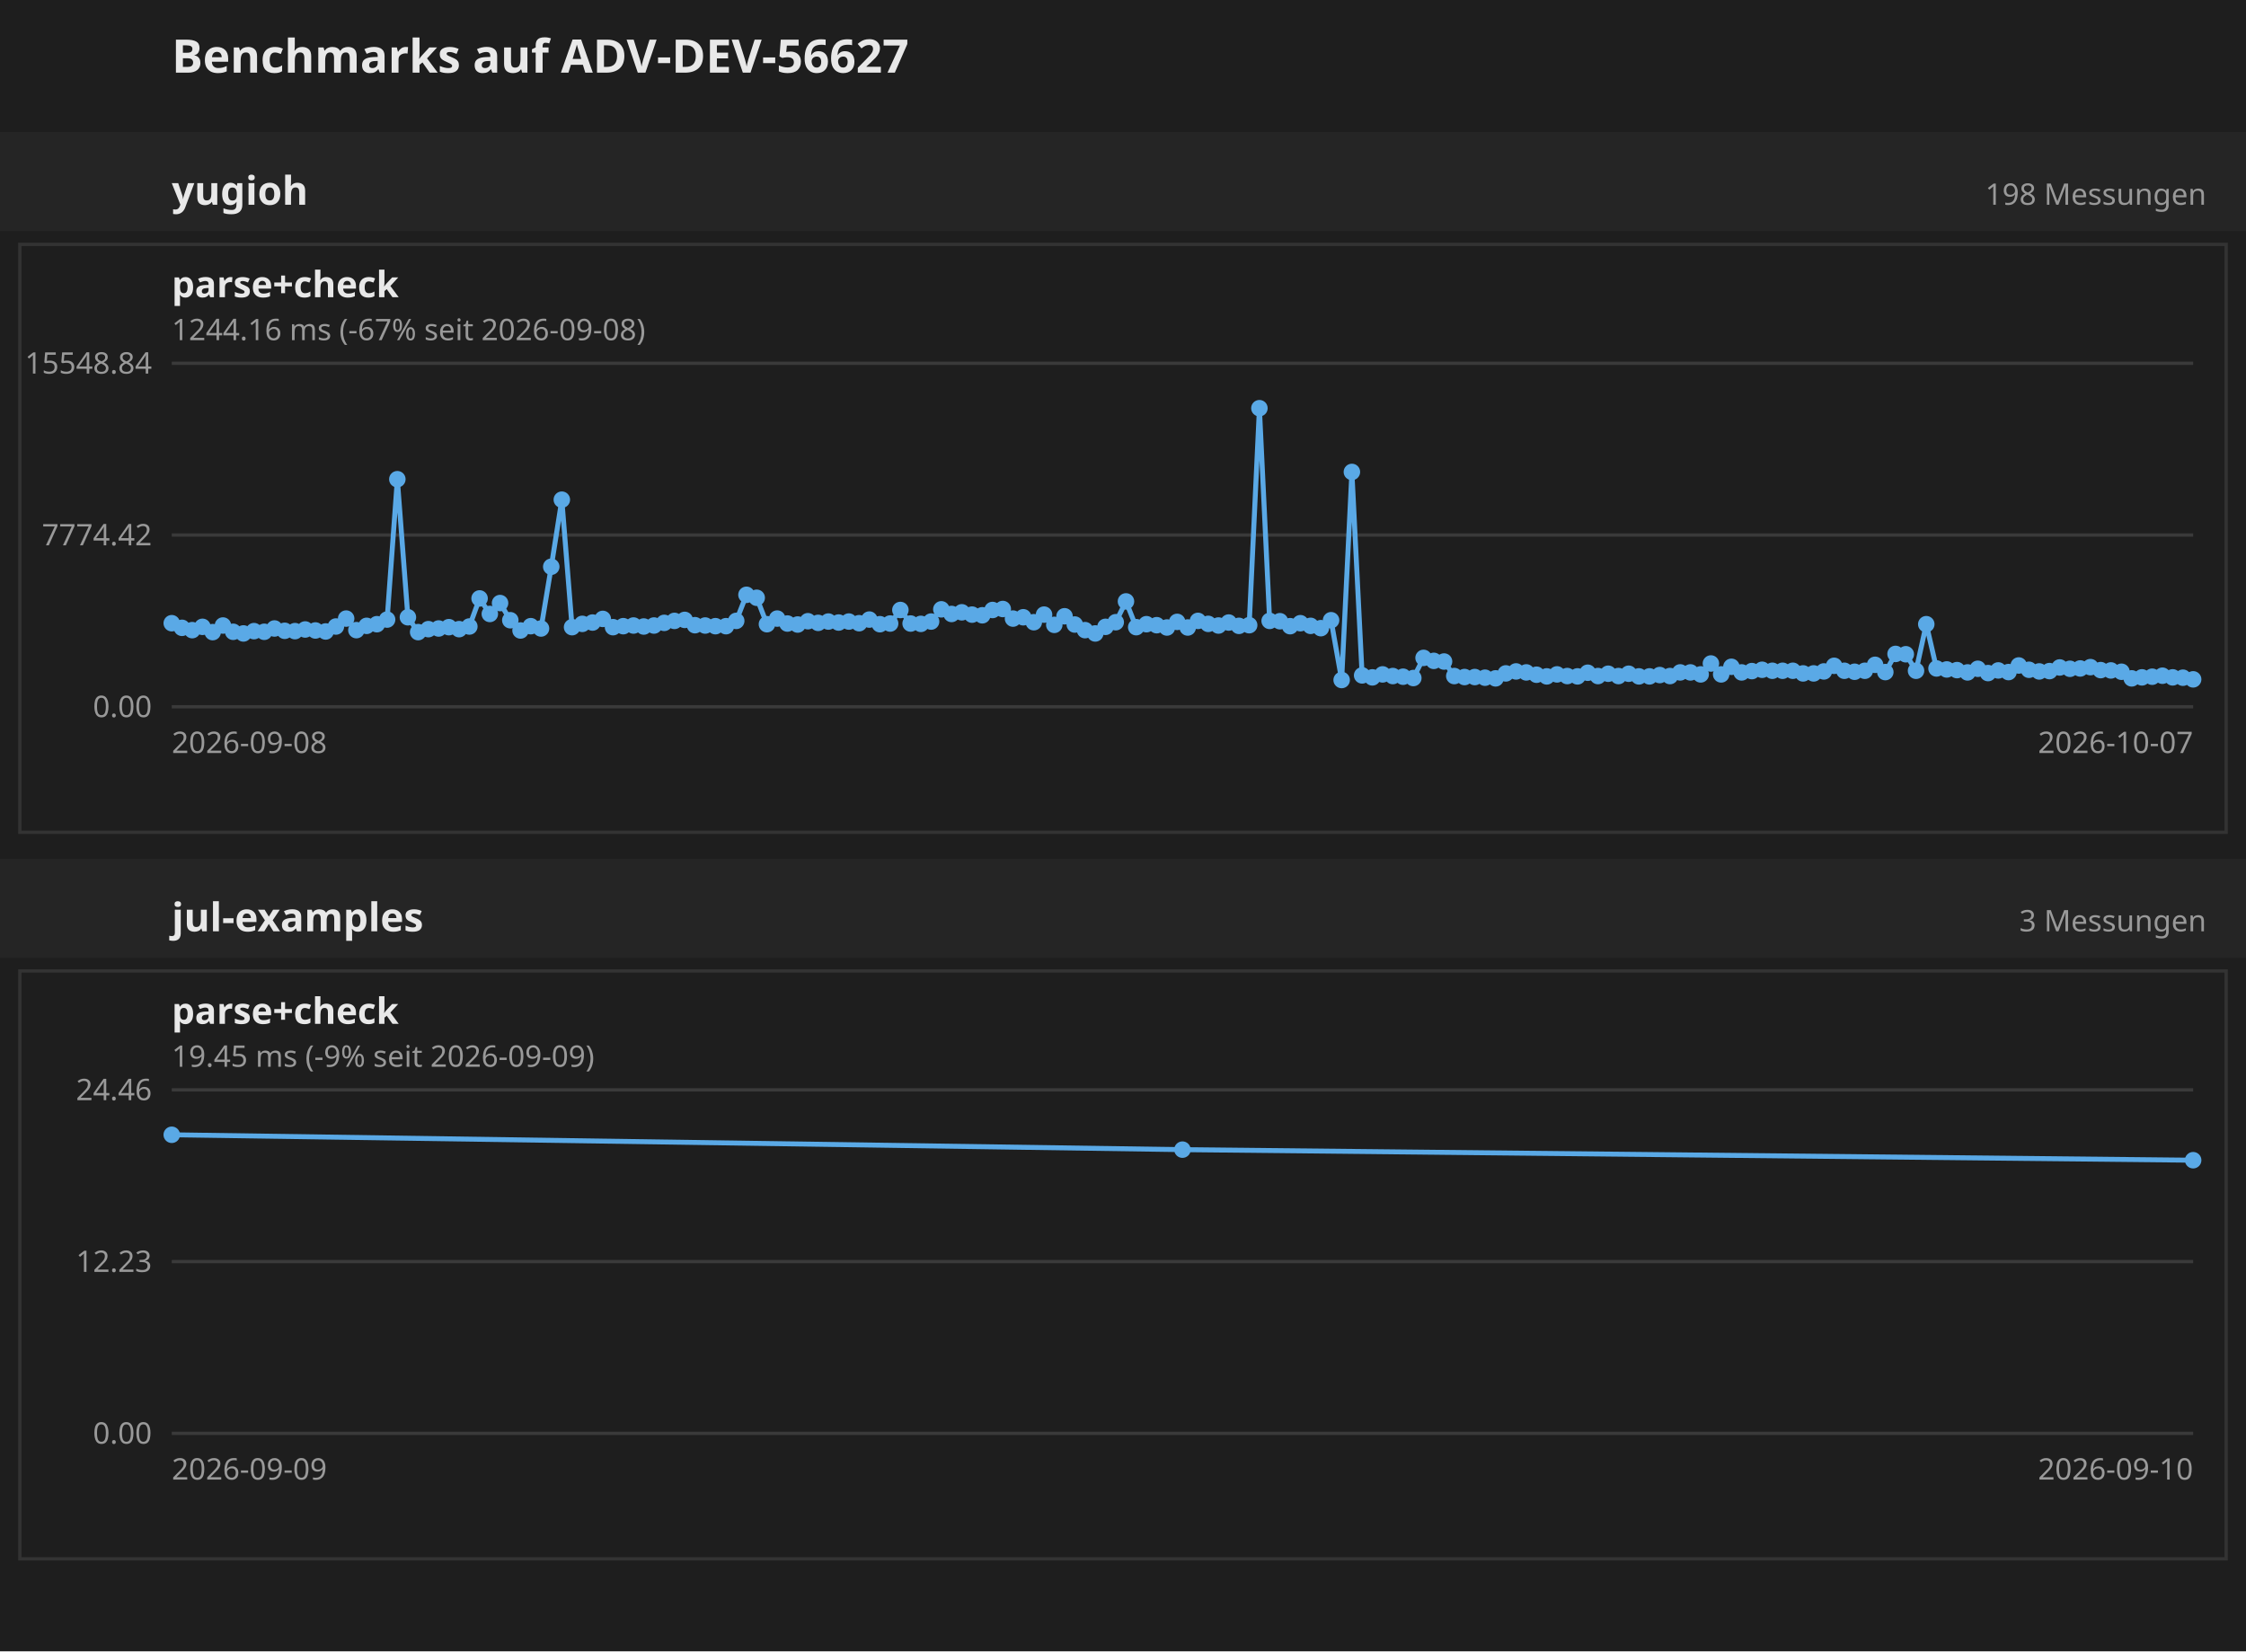
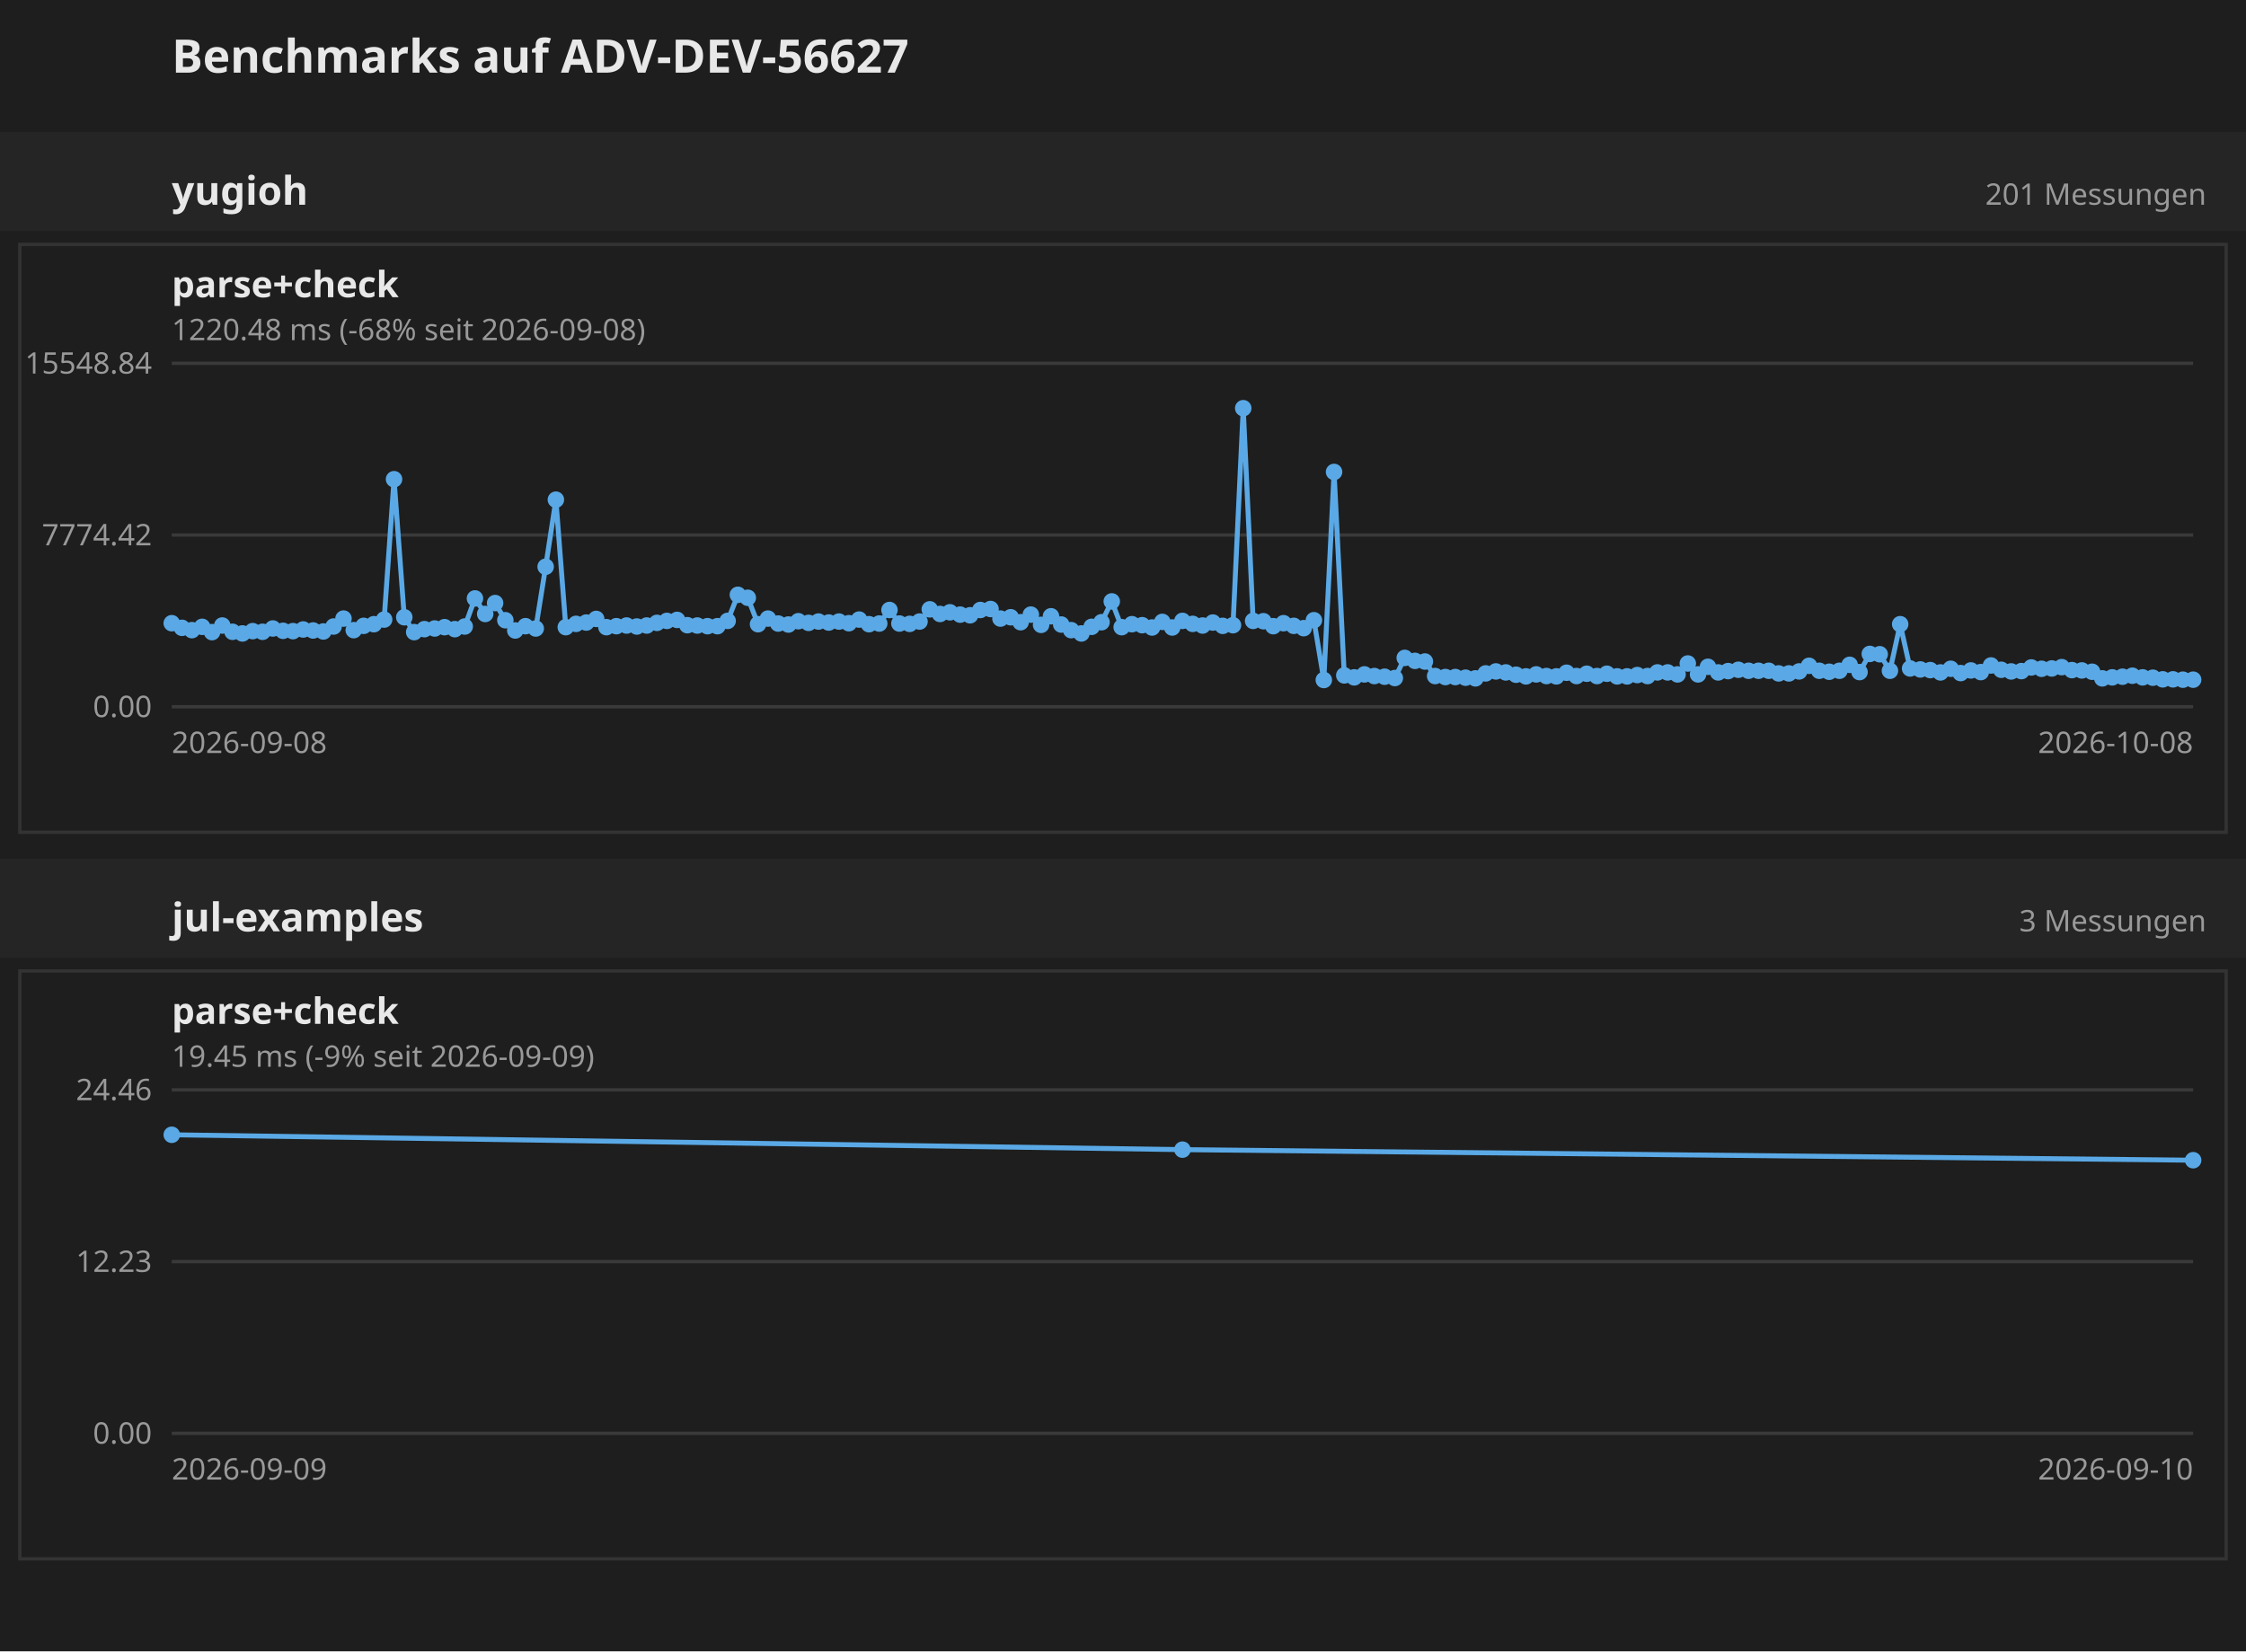
<svg xmlns="http://www.w3.org/2000/svg" width="680" height="500" font-family="sans-serif">
  <rect width="680" height="500" fill="#1e1e1e" />
  <text x="52" y="22" font-size="14" font-weight="bold" fill="#e8e8e8">Benchmarks auf ADV-DEV-56627</text>
  <g transform="translate(0 40)">
    <rect x="0" y="0" width="680" height="30" fill="#252525" />
    <text x="52" y="22" font-size="12" font-weight="bold" fill="#e8e8e8">yugioh</text>
-     <text x="668" y="22" text-anchor="end" font-size="9" fill="#999">198 Messungen</text>
+     <text x="668" y="22" text-anchor="end" font-size="9" fill="#999">201 Messungen</text>
    <g transform="translate(0 30)">
      <g transform="translate(0 0)">
        <rect x="6" y="4" width="668" height="178" fill="none" stroke="#333" />
        <text x="52" y="20" font-size="11" font-weight="bold" fill="#e8e8e8">parse+check</text>
-         <text x="52" y="33" font-size="9" fill="#999">1244.16 ms (-67% seit 2026-09-08)</text>
+         <text x="52" y="33" font-size="9" fill="#999">1220.48 ms (-68% seit 2026-09-08)</text>
        <line x1="52" y1="144.0" x2="664" y2="144.0" stroke="#3a3a3a" />
        <text x="46" y="144.0" text-anchor="end" dominant-baseline="middle" font-size="9" fill="#999">0.00</text>
        <line x1="52" y1="92.0" x2="664" y2="92.0" stroke="#3a3a3a" />
        <text x="46" y="92.0" text-anchor="end" dominant-baseline="middle" font-size="9" fill="#999">7774.42</text>
        <line x1="52" y1="40.0" x2="664" y2="40.0" stroke="#3a3a3a" />
        <text x="46" y="40.0" text-anchor="end" dominant-baseline="middle" font-size="9" fill="#999">15548.84</text>
        <text x="52" y="158" font-size="9" fill="#999">2026-09-08</text>
-         <text x="664" y="158" text-anchor="end" font-size="9" fill="#999">2026-10-07</text>
-         <polyline fill="none" stroke="#5aa9e6" stroke-width="1.5" points="52.0,118.7 55.1,120.1 58.2,120.8 61.3,119.8 64.4,121.4 67.5,119.4 70.6,121.3 73.7,121.8 76.9,121.1 80.0,121.3 83.1,120.3 86.2,121.0 89.3,121.1 92.4,120.6 95.5,120.9 98.6,121.2 101.7,119.7 104.8,117.3 107.9,120.8 111.0,119.5 114.1,119.0 117.2,117.6 120.3,75.1 123.5,116.9 126.6,121.4 129.7,120.5 132.8,120.3 135.9,119.9 139.0,120.5 142.1,119.7 145.2,111.2 148.3,115.9 151.4,112.6 154.5,117.8 157.6,120.9 160.7,119.6 163.8,120.3 166.9,101.6 170.1,81.3 173.2,119.9 176.3,118.9 179.4,118.5 182.5,117.4 185.6,119.9 188.7,119.6 191.8,119.4 194.9,119.7 198.0,119.4 201.1,118.6 204.2,118.0 207.3,117.7 210.4,119.3 213.5,119.4 216.6,119.6 219.8,119.6 222.9,118.0 226.0,110.1 229.1,111.0 232.2,119.0 235.3,117.3 238.4,118.8 241.5,119.1 244.6,118.1 247.7,118.6 250.8,118.2 253.9,118.5 257.0,118.2 260.1,118.7 263.2,117.6 266.4,119.0 269.5,118.8 272.6,114.7 275.7,118.8 278.8,118.9 281.9,118.2 285.0,114.5 288.1,115.9 291.2,115.4 294.3,116.1 297.4,116.3 300.5,114.7 303.6,114.4 306.7,117.3 309.8,116.9 313.0,118.4 316.1,116.1 319.2,119.2 322.3,116.6 325.4,119.1 328.5,120.8 331.6,121.8 334.7,119.8 337.8,118.4 340.9,112.1 344.0,119.9 347.1,119.0 350.2,119.3 353.3,120.0 356.4,118.3 359.6,120.0 362.7,118.0 365.8,118.9 368.9,119.4 372.0,118.5 375.1,119.5 378.2,119.3 381.3,53.6 384.4,118.0 387.5,118.1 390.6,119.6 393.7,118.7 396.8,119.5 399.9,120.2 403.0,117.8 406.2,135.9 409.3,72.9 412.4,134.5 415.5,135.1 418.6,134.2 421.7,134.7 424.8,134.9 427.9,135.3 431.0,129.2 434.1,130.1 437.2,130.3 440.3,134.7 443.4,135.0 446.5,135.0 449.6,135.2 452.8,135.4 455.9,133.9 459.0,133.3 462.1,133.6 465.2,134.3 468.3,134.8 471.4,134.2 474.5,134.7 477.6,134.8 480.7,133.7 483.8,134.7 486.9,134.0 490.0,134.7 493.1,134.0 496.2,134.8 499.4,134.8 502.5,134.4 505.6,134.7 508.7,133.6 511.8,133.6 514.9,134.2 518.0,130.9 521.1,134.2 524.2,131.9 527.3,133.6 530.4,133.2 533.5,132.8 536.6,133.1 539.7,133.1 542.8,133.1 545.9,133.9 549.1,133.9 552.2,133.3 555.3,131.6 558.4,133.1 561.5,133.4 564.6,133.1 567.7,131.3 570.8,133.5 573.9,128.0 577.0,128.1 580.1,133.1 583.2,119.0 586.3,132.4 589.4,132.7 592.5,132.9 595.7,133.6 598.8,132.5 601.9,133.8 605.0,133.0 608.1,133.5 611.2,131.5 614.3,132.8 617.4,133.3 620.5,133.2 623.6,132.1 626.7,132.5 629.8,132.4 632.9,132.0 636.0,132.9 639.1,133.0 642.3,133.4 645.4,135.4 648.5,135.1 651.6,134.9 654.7,134.6 657.8,135.1 660.9,135.2 664.0,135.7" />
+         <text x="664" y="158" text-anchor="end" font-size="9" fill="#999">2026-10-08</text>
+         <polyline fill="none" stroke="#5aa9e6" stroke-width="1.5" points="52.0,118.7 55.1,120.1 58.1,120.8 61.2,119.8 64.2,121.4 67.3,119.4 70.4,121.3 73.4,121.8 76.5,121.1 79.5,121.3 82.6,120.3 85.7,121.0 88.7,121.1 91.8,120.6 94.8,120.9 97.9,121.2 101.0,119.7 104.0,117.3 107.1,120.8 110.1,119.5 113.2,119.0 116.3,117.6 119.3,75.1 122.4,116.9 125.4,121.4 128.5,120.5 131.6,120.3 134.6,119.9 137.7,120.5 140.7,119.7 143.8,111.2 146.9,115.9 149.9,112.6 153.0,117.8 156.0,120.9 159.1,119.6 162.2,120.3 165.2,101.6 168.3,81.3 171.3,119.9 174.4,118.9 177.5,118.5 180.5,117.4 183.6,119.9 186.6,119.6 189.7,119.4 192.8,119.7 195.8,119.4 198.9,118.6 201.9,118.0 205.0,117.7 208.1,119.3 211.1,119.4 214.2,119.6 217.2,119.6 220.3,118.0 223.4,110.1 226.4,111.0 229.5,119.0 232.5,117.3 235.6,118.8 238.7,119.1 241.7,118.1 244.8,118.6 247.8,118.2 250.9,118.5 254.0,118.2 257.0,118.7 260.1,117.6 263.1,119.0 266.2,118.8 269.3,114.7 272.3,118.8 275.4,118.9 278.4,118.2 281.5,114.5 284.6,115.9 287.6,115.4 290.7,116.1 293.7,116.3 296.8,114.7 299.9,114.4 302.9,117.3 306.0,116.9 309.0,118.4 312.1,116.1 315.2,119.2 318.2,116.6 321.3,119.1 324.3,120.8 327.4,121.8 330.5,119.8 333.5,118.4 336.6,112.1 339.6,119.9 342.7,119.0 345.8,119.3 348.8,120.0 351.9,118.3 354.9,120.0 358.0,118.0 361.1,118.9 364.1,119.4 367.2,118.5 370.2,119.5 373.3,119.3 376.4,53.6 379.4,118.0 382.5,118.1 385.5,119.6 388.6,118.7 391.7,119.5 394.7,120.2 397.8,117.8 400.8,135.9 403.9,72.9 407.0,134.5 410.0,135.1 413.1,134.2 416.1,134.7 419.2,134.9 422.3,135.3 425.3,129.2 428.4,130.1 431.4,130.3 434.5,134.7 437.6,135.0 440.6,135.0 443.7,135.2 446.7,135.4 449.8,133.9 452.9,133.3 455.9,133.6 459.0,134.3 462.0,134.8 465.1,134.2 468.2,134.7 471.2,134.8 474.3,133.7 477.3,134.7 480.4,134.0 483.5,134.7 486.5,134.0 489.6,134.8 492.6,134.8 495.7,134.4 498.8,134.7 501.8,133.6 504.9,133.6 507.9,134.2 511.0,130.9 514.1,134.2 517.1,131.9 520.2,133.6 523.2,133.2 526.3,132.8 529.4,133.1 532.4,133.1 535.5,133.1 538.5,133.9 541.6,133.9 544.7,133.3 547.7,131.6 550.8,133.1 553.8,133.4 556.9,133.1 560.0,131.3 563.0,133.5 566.1,128.0 569.1,128.1 572.2,133.1 575.3,119.0 578.3,132.4 581.4,132.7 584.4,132.9 587.5,133.6 590.6,132.5 593.6,133.8 596.7,133.0 599.7,133.5 602.8,131.5 605.9,132.8 608.9,133.3 612.0,133.2 615.0,132.1 618.1,132.5 621.2,132.4 624.2,132.0 627.3,132.9 630.3,133.0 633.4,133.4 636.5,135.4 639.5,135.1 642.6,134.9 645.6,134.6 648.7,135.1 651.8,135.2 654.8,135.7 657.9,135.7 660.9,135.8 664.0,135.8" />
        <circle cx="52.0" cy="118.7" r="2.5" fill="#5aa9e6" />
        <circle cx="55.1" cy="120.1" r="2.5" fill="#5aa9e6" />
-         <circle cx="58.2" cy="120.8" r="2.5" fill="#5aa9e6" />
-         <circle cx="61.3" cy="119.8" r="2.5" fill="#5aa9e6" />
-         <circle cx="64.4" cy="121.4" r="2.5" fill="#5aa9e6" />
-         <circle cx="67.5" cy="119.4" r="2.5" fill="#5aa9e6" />
-         <circle cx="70.6" cy="121.3" r="2.5" fill="#5aa9e6" />
-         <circle cx="73.7" cy="121.8" r="2.5" fill="#5aa9e6" />
-         <circle cx="76.9" cy="121.1" r="2.5" fill="#5aa9e6" />
-         <circle cx="80.0" cy="121.3" r="2.5" fill="#5aa9e6" />
-         <circle cx="83.1" cy="120.3" r="2.5" fill="#5aa9e6" />
-         <circle cx="86.2" cy="121.0" r="2.5" fill="#5aa9e6" />
-         <circle cx="89.3" cy="121.1" r="2.5" fill="#5aa9e6" />
-         <circle cx="92.4" cy="120.6" r="2.5" fill="#5aa9e6" />
-         <circle cx="95.5" cy="120.9" r="2.5" fill="#5aa9e6" />
-         <circle cx="98.6" cy="121.2" r="2.5" fill="#5aa9e6" />
-         <circle cx="101.7" cy="119.7" r="2.5" fill="#5aa9e6" />
-         <circle cx="104.8" cy="117.3" r="2.5" fill="#5aa9e6" />
-         <circle cx="107.9" cy="120.8" r="2.5" fill="#5aa9e6" />
-         <circle cx="111.0" cy="119.5" r="2.5" fill="#5aa9e6" />
-         <circle cx="114.1" cy="119.0" r="2.5" fill="#5aa9e6" />
-         <circle cx="117.2" cy="117.6" r="2.5" fill="#5aa9e6" />
-         <circle cx="120.3" cy="75.1" r="2.5" fill="#5aa9e6" />
-         <circle cx="123.5" cy="116.9" r="2.5" fill="#5aa9e6" />
-         <circle cx="126.6" cy="121.4" r="2.5" fill="#5aa9e6" />
-         <circle cx="129.7" cy="120.5" r="2.5" fill="#5aa9e6" />
-         <circle cx="132.8" cy="120.3" r="2.5" fill="#5aa9e6" />
-         <circle cx="135.9" cy="119.9" r="2.5" fill="#5aa9e6" />
-         <circle cx="139.0" cy="120.5" r="2.5" fill="#5aa9e6" />
-         <circle cx="142.1" cy="119.7" r="2.5" fill="#5aa9e6" />
-         <circle cx="145.2" cy="111.2" r="2.5" fill="#5aa9e6" />
-         <circle cx="148.3" cy="115.9" r="2.5" fill="#5aa9e6" />
-         <circle cx="151.4" cy="112.6" r="2.5" fill="#5aa9e6" />
-         <circle cx="154.5" cy="117.8" r="2.5" fill="#5aa9e6" />
-         <circle cx="157.6" cy="120.9" r="2.5" fill="#5aa9e6" />
-         <circle cx="160.7" cy="119.6" r="2.5" fill="#5aa9e6" />
-         <circle cx="163.8" cy="120.3" r="2.5" fill="#5aa9e6" />
-         <circle cx="166.9" cy="101.6" r="2.5" fill="#5aa9e6" />
-         <circle cx="170.1" cy="81.3" r="2.5" fill="#5aa9e6" />
-         <circle cx="173.2" cy="119.9" r="2.5" fill="#5aa9e6" />
-         <circle cx="176.3" cy="118.9" r="2.5" fill="#5aa9e6" />
-         <circle cx="179.4" cy="118.5" r="2.5" fill="#5aa9e6" />
-         <circle cx="182.5" cy="117.4" r="2.5" fill="#5aa9e6" />
-         <circle cx="185.6" cy="119.9" r="2.5" fill="#5aa9e6" />
-         <circle cx="188.7" cy="119.6" r="2.5" fill="#5aa9e6" />
-         <circle cx="191.8" cy="119.4" r="2.5" fill="#5aa9e6" />
-         <circle cx="194.9" cy="119.7" r="2.5" fill="#5aa9e6" />
-         <circle cx="198.0" cy="119.4" r="2.5" fill="#5aa9e6" />
-         <circle cx="201.1" cy="118.6" r="2.5" fill="#5aa9e6" />
-         <circle cx="204.2" cy="118.0" r="2.5" fill="#5aa9e6" />
-         <circle cx="207.3" cy="117.7" r="2.5" fill="#5aa9e6" />
-         <circle cx="210.4" cy="119.3" r="2.5" fill="#5aa9e6" />
-         <circle cx="213.5" cy="119.4" r="2.5" fill="#5aa9e6" />
-         <circle cx="216.6" cy="119.6" r="2.5" fill="#5aa9e6" />
-         <circle cx="219.8" cy="119.6" r="2.5" fill="#5aa9e6" />
-         <circle cx="222.9" cy="118.0" r="2.5" fill="#5aa9e6" />
-         <circle cx="226.0" cy="110.1" r="2.5" fill="#5aa9e6" />
-         <circle cx="229.1" cy="111.0" r="2.5" fill="#5aa9e6" />
-         <circle cx="232.2" cy="119.0" r="2.5" fill="#5aa9e6" />
-         <circle cx="235.3" cy="117.3" r="2.5" fill="#5aa9e6" />
-         <circle cx="238.4" cy="118.8" r="2.5" fill="#5aa9e6" />
-         <circle cx="241.5" cy="119.1" r="2.5" fill="#5aa9e6" />
-         <circle cx="244.6" cy="118.1" r="2.5" fill="#5aa9e6" />
-         <circle cx="247.7" cy="118.6" r="2.5" fill="#5aa9e6" />
-         <circle cx="250.8" cy="118.2" r="2.5" fill="#5aa9e6" />
-         <circle cx="253.9" cy="118.5" r="2.5" fill="#5aa9e6" />
-         <circle cx="257.0" cy="118.2" r="2.5" fill="#5aa9e6" />
-         <circle cx="260.1" cy="118.7" r="2.5" fill="#5aa9e6" />
-         <circle cx="263.2" cy="117.6" r="2.5" fill="#5aa9e6" />
-         <circle cx="266.4" cy="119.0" r="2.5" fill="#5aa9e6" />
-         <circle cx="269.5" cy="118.8" r="2.5" fill="#5aa9e6" />
-         <circle cx="272.6" cy="114.7" r="2.5" fill="#5aa9e6" />
-         <circle cx="275.7" cy="118.8" r="2.5" fill="#5aa9e6" />
-         <circle cx="278.8" cy="118.9" r="2.5" fill="#5aa9e6" />
-         <circle cx="281.9" cy="118.2" r="2.5" fill="#5aa9e6" />
-         <circle cx="285.0" cy="114.5" r="2.5" fill="#5aa9e6" />
-         <circle cx="288.1" cy="115.9" r="2.5" fill="#5aa9e6" />
-         <circle cx="291.2" cy="115.4" r="2.5" fill="#5aa9e6" />
-         <circle cx="294.3" cy="116.1" r="2.5" fill="#5aa9e6" />
-         <circle cx="297.4" cy="116.3" r="2.5" fill="#5aa9e6" />
-         <circle cx="300.5" cy="114.7" r="2.5" fill="#5aa9e6" />
-         <circle cx="303.6" cy="114.4" r="2.5" fill="#5aa9e6" />
-         <circle cx="306.7" cy="117.3" r="2.5" fill="#5aa9e6" />
-         <circle cx="309.8" cy="116.9" r="2.5" fill="#5aa9e6" />
-         <circle cx="313.0" cy="118.4" r="2.5" fill="#5aa9e6" />
-         <circle cx="316.1" cy="116.1" r="2.5" fill="#5aa9e6" />
-         <circle cx="319.2" cy="119.2" r="2.5" fill="#5aa9e6" />
-         <circle cx="322.3" cy="116.6" r="2.5" fill="#5aa9e6" />
-         <circle cx="325.4" cy="119.1" r="2.5" fill="#5aa9e6" />
-         <circle cx="328.5" cy="120.8" r="2.5" fill="#5aa9e6" />
-         <circle cx="331.6" cy="121.8" r="2.5" fill="#5aa9e6" />
-         <circle cx="334.7" cy="119.8" r="2.5" fill="#5aa9e6" />
-         <circle cx="337.8" cy="118.4" r="2.5" fill="#5aa9e6" />
-         <circle cx="340.9" cy="112.1" r="2.5" fill="#5aa9e6" />
-         <circle cx="344.0" cy="119.9" r="2.5" fill="#5aa9e6" />
-         <circle cx="347.1" cy="119.0" r="2.5" fill="#5aa9e6" />
-         <circle cx="350.2" cy="119.3" r="2.5" fill="#5aa9e6" />
-         <circle cx="353.3" cy="120.0" r="2.5" fill="#5aa9e6" />
-         <circle cx="356.4" cy="118.3" r="2.5" fill="#5aa9e6" />
-         <circle cx="359.6" cy="120.0" r="2.5" fill="#5aa9e6" />
-         <circle cx="362.7" cy="118.0" r="2.5" fill="#5aa9e6" />
-         <circle cx="365.8" cy="118.9" r="2.5" fill="#5aa9e6" />
-         <circle cx="368.9" cy="119.4" r="2.5" fill="#5aa9e6" />
-         <circle cx="372.0" cy="118.5" r="2.5" fill="#5aa9e6" />
-         <circle cx="375.1" cy="119.5" r="2.5" fill="#5aa9e6" />
-         <circle cx="378.2" cy="119.3" r="2.5" fill="#5aa9e6" />
-         <circle cx="381.3" cy="53.6" r="2.5" fill="#5aa9e6" />
-         <circle cx="384.4" cy="118.0" r="2.5" fill="#5aa9e6" />
-         <circle cx="387.5" cy="118.1" r="2.5" fill="#5aa9e6" />
-         <circle cx="390.6" cy="119.6" r="2.5" fill="#5aa9e6" />
-         <circle cx="393.7" cy="118.7" r="2.5" fill="#5aa9e6" />
-         <circle cx="396.8" cy="119.5" r="2.5" fill="#5aa9e6" />
-         <circle cx="399.9" cy="120.2" r="2.5" fill="#5aa9e6" />
-         <circle cx="403.0" cy="117.8" r="2.5" fill="#5aa9e6" />
-         <circle cx="406.2" cy="135.9" r="2.5" fill="#5aa9e6" />
-         <circle cx="409.3" cy="72.9" r="2.5" fill="#5aa9e6" />
-         <circle cx="412.4" cy="134.5" r="2.5" fill="#5aa9e6" />
-         <circle cx="415.5" cy="135.1" r="2.5" fill="#5aa9e6" />
-         <circle cx="418.6" cy="134.2" r="2.5" fill="#5aa9e6" />
-         <circle cx="421.7" cy="134.7" r="2.5" fill="#5aa9e6" />
-         <circle cx="424.8" cy="134.9" r="2.5" fill="#5aa9e6" />
-         <circle cx="427.9" cy="135.3" r="2.5" fill="#5aa9e6" />
-         <circle cx="431.0" cy="129.2" r="2.5" fill="#5aa9e6" />
-         <circle cx="434.1" cy="130.1" r="2.5" fill="#5aa9e6" />
-         <circle cx="437.2" cy="130.3" r="2.5" fill="#5aa9e6" />
-         <circle cx="440.3" cy="134.7" r="2.5" fill="#5aa9e6" />
-         <circle cx="443.4" cy="135.0" r="2.5" fill="#5aa9e6" />
-         <circle cx="446.5" cy="135.0" r="2.5" fill="#5aa9e6" />
-         <circle cx="449.6" cy="135.2" r="2.5" fill="#5aa9e6" />
-         <circle cx="452.8" cy="135.4" r="2.5" fill="#5aa9e6" />
-         <circle cx="455.9" cy="133.9" r="2.5" fill="#5aa9e6" />
-         <circle cx="459.0" cy="133.3" r="2.5" fill="#5aa9e6" />
-         <circle cx="462.1" cy="133.6" r="2.5" fill="#5aa9e6" />
-         <circle cx="465.2" cy="134.3" r="2.5" fill="#5aa9e6" />
-         <circle cx="468.3" cy="134.8" r="2.5" fill="#5aa9e6" />
-         <circle cx="471.4" cy="134.2" r="2.5" fill="#5aa9e6" />
-         <circle cx="474.5" cy="134.7" r="2.5" fill="#5aa9e6" />
-         <circle cx="477.6" cy="134.8" r="2.5" fill="#5aa9e6" />
-         <circle cx="480.7" cy="133.7" r="2.5" fill="#5aa9e6" />
-         <circle cx="483.8" cy="134.7" r="2.5" fill="#5aa9e6" />
-         <circle cx="486.9" cy="134.0" r="2.5" fill="#5aa9e6" />
-         <circle cx="490.0" cy="134.7" r="2.5" fill="#5aa9e6" />
-         <circle cx="493.1" cy="134.0" r="2.5" fill="#5aa9e6" />
-         <circle cx="496.2" cy="134.8" r="2.5" fill="#5aa9e6" />
-         <circle cx="499.4" cy="134.8" r="2.5" fill="#5aa9e6" />
-         <circle cx="502.5" cy="134.4" r="2.5" fill="#5aa9e6" />
-         <circle cx="505.6" cy="134.7" r="2.5" fill="#5aa9e6" />
-         <circle cx="508.7" cy="133.6" r="2.5" fill="#5aa9e6" />
-         <circle cx="511.8" cy="133.6" r="2.5" fill="#5aa9e6" />
-         <circle cx="514.9" cy="134.2" r="2.5" fill="#5aa9e6" />
-         <circle cx="518.0" cy="130.9" r="2.5" fill="#5aa9e6" />
-         <circle cx="521.1" cy="134.2" r="2.5" fill="#5aa9e6" />
-         <circle cx="524.2" cy="131.9" r="2.5" fill="#5aa9e6" />
-         <circle cx="527.3" cy="133.6" r="2.5" fill="#5aa9e6" />
-         <circle cx="530.4" cy="133.2" r="2.5" fill="#5aa9e6" />
-         <circle cx="533.5" cy="132.8" r="2.5" fill="#5aa9e6" />
-         <circle cx="536.6" cy="133.1" r="2.5" fill="#5aa9e6" />
-         <circle cx="539.7" cy="133.1" r="2.5" fill="#5aa9e6" />
-         <circle cx="542.8" cy="133.1" r="2.5" fill="#5aa9e6" />
-         <circle cx="545.9" cy="133.9" r="2.5" fill="#5aa9e6" />
-         <circle cx="549.1" cy="133.9" r="2.5" fill="#5aa9e6" />
-         <circle cx="552.2" cy="133.3" r="2.5" fill="#5aa9e6" />
-         <circle cx="555.3" cy="131.6" r="2.5" fill="#5aa9e6" />
-         <circle cx="558.4" cy="133.1" r="2.5" fill="#5aa9e6" />
-         <circle cx="561.5" cy="133.4" r="2.5" fill="#5aa9e6" />
-         <circle cx="564.6" cy="133.1" r="2.5" fill="#5aa9e6" />
-         <circle cx="567.7" cy="131.3" r="2.5" fill="#5aa9e6" />
-         <circle cx="570.8" cy="133.5" r="2.5" fill="#5aa9e6" />
-         <circle cx="573.9" cy="128.0" r="2.5" fill="#5aa9e6" />
-         <circle cx="577.0" cy="128.1" r="2.5" fill="#5aa9e6" />
-         <circle cx="580.1" cy="133.1" r="2.5" fill="#5aa9e6" />
-         <circle cx="583.2" cy="119.0" r="2.5" fill="#5aa9e6" />
-         <circle cx="586.3" cy="132.4" r="2.5" fill="#5aa9e6" />
-         <circle cx="589.4" cy="132.7" r="2.5" fill="#5aa9e6" />
-         <circle cx="592.5" cy="132.9" r="2.5" fill="#5aa9e6" />
-         <circle cx="595.7" cy="133.6" r="2.5" fill="#5aa9e6" />
-         <circle cx="598.8" cy="132.5" r="2.5" fill="#5aa9e6" />
-         <circle cx="601.9" cy="133.8" r="2.5" fill="#5aa9e6" />
-         <circle cx="605.0" cy="133.0" r="2.5" fill="#5aa9e6" />
-         <circle cx="608.1" cy="133.5" r="2.5" fill="#5aa9e6" />
-         <circle cx="611.2" cy="131.5" r="2.5" fill="#5aa9e6" />
-         <circle cx="614.3" cy="132.8" r="2.5" fill="#5aa9e6" />
-         <circle cx="617.4" cy="133.3" r="2.5" fill="#5aa9e6" />
-         <circle cx="620.5" cy="133.2" r="2.5" fill="#5aa9e6" />
-         <circle cx="623.6" cy="132.1" r="2.5" fill="#5aa9e6" />
-         <circle cx="626.7" cy="132.5" r="2.5" fill="#5aa9e6" />
-         <circle cx="629.8" cy="132.4" r="2.5" fill="#5aa9e6" />
-         <circle cx="632.9" cy="132.0" r="2.5" fill="#5aa9e6" />
-         <circle cx="636.0" cy="132.9" r="2.5" fill="#5aa9e6" />
-         <circle cx="639.1" cy="133.0" r="2.5" fill="#5aa9e6" />
-         <circle cx="642.3" cy="133.4" r="2.5" fill="#5aa9e6" />
-         <circle cx="645.4" cy="135.4" r="2.5" fill="#5aa9e6" />
-         <circle cx="648.5" cy="135.1" r="2.5" fill="#5aa9e6" />
-         <circle cx="651.6" cy="134.9" r="2.5" fill="#5aa9e6" />
-         <circle cx="654.7" cy="134.6" r="2.5" fill="#5aa9e6" />
-         <circle cx="657.8" cy="135.1" r="2.5" fill="#5aa9e6" />
-         <circle cx="660.9" cy="135.2" r="2.5" fill="#5aa9e6" />
-         <circle cx="664.0" cy="135.7" r="2.5" fill="#5aa9e6" />
+         <circle cx="58.1" cy="120.8" r="2.5" fill="#5aa9e6" />
+         <circle cx="61.2" cy="119.8" r="2.5" fill="#5aa9e6" />
+         <circle cx="64.2" cy="121.4" r="2.5" fill="#5aa9e6" />
+         <circle cx="67.3" cy="119.4" r="2.5" fill="#5aa9e6" />
+         <circle cx="70.4" cy="121.3" r="2.5" fill="#5aa9e6" />
+         <circle cx="73.4" cy="121.8" r="2.5" fill="#5aa9e6" />
+         <circle cx="76.5" cy="121.1" r="2.5" fill="#5aa9e6" />
+         <circle cx="79.5" cy="121.3" r="2.5" fill="#5aa9e6" />
+         <circle cx="82.6" cy="120.3" r="2.5" fill="#5aa9e6" />
+         <circle cx="85.7" cy="121.0" r="2.5" fill="#5aa9e6" />
+         <circle cx="88.7" cy="121.1" r="2.5" fill="#5aa9e6" />
+         <circle cx="91.8" cy="120.6" r="2.5" fill="#5aa9e6" />
+         <circle cx="94.8" cy="120.9" r="2.5" fill="#5aa9e6" />
+         <circle cx="97.9" cy="121.2" r="2.5" fill="#5aa9e6" />
+         <circle cx="101.0" cy="119.7" r="2.5" fill="#5aa9e6" />
+         <circle cx="104.0" cy="117.3" r="2.5" fill="#5aa9e6" />
+         <circle cx="107.1" cy="120.8" r="2.5" fill="#5aa9e6" />
+         <circle cx="110.1" cy="119.5" r="2.5" fill="#5aa9e6" />
+         <circle cx="113.2" cy="119.0" r="2.5" fill="#5aa9e6" />
+         <circle cx="116.3" cy="117.6" r="2.5" fill="#5aa9e6" />
+         <circle cx="119.3" cy="75.1" r="2.5" fill="#5aa9e6" />
+         <circle cx="122.4" cy="116.9" r="2.5" fill="#5aa9e6" />
+         <circle cx="125.4" cy="121.4" r="2.5" fill="#5aa9e6" />
+         <circle cx="128.5" cy="120.5" r="2.5" fill="#5aa9e6" />
+         <circle cx="131.6" cy="120.3" r="2.5" fill="#5aa9e6" />
+         <circle cx="134.6" cy="119.9" r="2.5" fill="#5aa9e6" />
+         <circle cx="137.7" cy="120.5" r="2.5" fill="#5aa9e6" />
+         <circle cx="140.7" cy="119.7" r="2.5" fill="#5aa9e6" />
+         <circle cx="143.8" cy="111.2" r="2.5" fill="#5aa9e6" />
+         <circle cx="146.9" cy="115.9" r="2.5" fill="#5aa9e6" />
+         <circle cx="149.9" cy="112.6" r="2.5" fill="#5aa9e6" />
+         <circle cx="153.0" cy="117.8" r="2.5" fill="#5aa9e6" />
+         <circle cx="156.0" cy="120.9" r="2.5" fill="#5aa9e6" />
+         <circle cx="159.1" cy="119.6" r="2.5" fill="#5aa9e6" />
+         <circle cx="162.2" cy="120.3" r="2.5" fill="#5aa9e6" />
+         <circle cx="165.2" cy="101.6" r="2.5" fill="#5aa9e6" />
+         <circle cx="168.3" cy="81.3" r="2.5" fill="#5aa9e6" />
+         <circle cx="171.3" cy="119.9" r="2.5" fill="#5aa9e6" />
+         <circle cx="174.4" cy="118.9" r="2.5" fill="#5aa9e6" />
+         <circle cx="177.5" cy="118.5" r="2.5" fill="#5aa9e6" />
+         <circle cx="180.5" cy="117.4" r="2.5" fill="#5aa9e6" />
+         <circle cx="183.6" cy="119.9" r="2.5" fill="#5aa9e6" />
+         <circle cx="186.6" cy="119.6" r="2.5" fill="#5aa9e6" />
+         <circle cx="189.7" cy="119.4" r="2.5" fill="#5aa9e6" />
+         <circle cx="192.8" cy="119.7" r="2.5" fill="#5aa9e6" />
+         <circle cx="195.8" cy="119.4" r="2.5" fill="#5aa9e6" />
+         <circle cx="198.9" cy="118.6" r="2.5" fill="#5aa9e6" />
+         <circle cx="201.9" cy="118.0" r="2.5" fill="#5aa9e6" />
+         <circle cx="205.0" cy="117.7" r="2.5" fill="#5aa9e6" />
+         <circle cx="208.1" cy="119.3" r="2.5" fill="#5aa9e6" />
+         <circle cx="211.1" cy="119.4" r="2.5" fill="#5aa9e6" />
+         <circle cx="214.2" cy="119.6" r="2.5" fill="#5aa9e6" />
+         <circle cx="217.2" cy="119.6" r="2.5" fill="#5aa9e6" />
+         <circle cx="220.3" cy="118.0" r="2.5" fill="#5aa9e6" />
+         <circle cx="223.4" cy="110.1" r="2.5" fill="#5aa9e6" />
+         <circle cx="226.4" cy="111.0" r="2.5" fill="#5aa9e6" />
+         <circle cx="229.5" cy="119.0" r="2.5" fill="#5aa9e6" />
+         <circle cx="232.5" cy="117.3" r="2.5" fill="#5aa9e6" />
+         <circle cx="235.6" cy="118.8" r="2.5" fill="#5aa9e6" />
+         <circle cx="238.7" cy="119.1" r="2.5" fill="#5aa9e6" />
+         <circle cx="241.7" cy="118.1" r="2.5" fill="#5aa9e6" />
+         <circle cx="244.8" cy="118.6" r="2.5" fill="#5aa9e6" />
+         <circle cx="247.8" cy="118.2" r="2.5" fill="#5aa9e6" />
+         <circle cx="250.9" cy="118.5" r="2.5" fill="#5aa9e6" />
+         <circle cx="254.0" cy="118.2" r="2.5" fill="#5aa9e6" />
+         <circle cx="257.0" cy="118.7" r="2.5" fill="#5aa9e6" />
+         <circle cx="260.1" cy="117.6" r="2.5" fill="#5aa9e6" />
+         <circle cx="263.1" cy="119.0" r="2.5" fill="#5aa9e6" />
+         <circle cx="266.2" cy="118.8" r="2.5" fill="#5aa9e6" />
+         <circle cx="269.3" cy="114.7" r="2.5" fill="#5aa9e6" />
+         <circle cx="272.3" cy="118.8" r="2.5" fill="#5aa9e6" />
+         <circle cx="275.4" cy="118.9" r="2.5" fill="#5aa9e6" />
+         <circle cx="278.4" cy="118.2" r="2.5" fill="#5aa9e6" />
+         <circle cx="281.5" cy="114.5" r="2.5" fill="#5aa9e6" />
+         <circle cx="284.6" cy="115.9" r="2.5" fill="#5aa9e6" />
+         <circle cx="287.6" cy="115.4" r="2.5" fill="#5aa9e6" />
+         <circle cx="290.7" cy="116.1" r="2.5" fill="#5aa9e6" />
+         <circle cx="293.7" cy="116.3" r="2.5" fill="#5aa9e6" />
+         <circle cx="296.8" cy="114.7" r="2.5" fill="#5aa9e6" />
+         <circle cx="299.9" cy="114.4" r="2.5" fill="#5aa9e6" />
+         <circle cx="302.9" cy="117.3" r="2.5" fill="#5aa9e6" />
+         <circle cx="306.0" cy="116.9" r="2.5" fill="#5aa9e6" />
+         <circle cx="309.0" cy="118.4" r="2.5" fill="#5aa9e6" />
+         <circle cx="312.1" cy="116.1" r="2.5" fill="#5aa9e6" />
+         <circle cx="315.2" cy="119.2" r="2.5" fill="#5aa9e6" />
+         <circle cx="318.2" cy="116.6" r="2.5" fill="#5aa9e6" />
+         <circle cx="321.3" cy="119.1" r="2.5" fill="#5aa9e6" />
+         <circle cx="324.3" cy="120.8" r="2.5" fill="#5aa9e6" />
+         <circle cx="327.4" cy="121.8" r="2.5" fill="#5aa9e6" />
+         <circle cx="330.5" cy="119.8" r="2.5" fill="#5aa9e6" />
+         <circle cx="333.5" cy="118.4" r="2.5" fill="#5aa9e6" />
+         <circle cx="336.6" cy="112.1" r="2.5" fill="#5aa9e6" />
+         <circle cx="339.6" cy="119.9" r="2.5" fill="#5aa9e6" />
+         <circle cx="342.7" cy="119.0" r="2.5" fill="#5aa9e6" />
+         <circle cx="345.8" cy="119.3" r="2.5" fill="#5aa9e6" />
+         <circle cx="348.8" cy="120.0" r="2.5" fill="#5aa9e6" />
+         <circle cx="351.9" cy="118.3" r="2.5" fill="#5aa9e6" />
+         <circle cx="354.9" cy="120.0" r="2.5" fill="#5aa9e6" />
+         <circle cx="358.0" cy="118.0" r="2.5" fill="#5aa9e6" />
+         <circle cx="361.1" cy="118.9" r="2.5" fill="#5aa9e6" />
+         <circle cx="364.1" cy="119.4" r="2.5" fill="#5aa9e6" />
+         <circle cx="367.2" cy="118.5" r="2.5" fill="#5aa9e6" />
+         <circle cx="370.2" cy="119.5" r="2.5" fill="#5aa9e6" />
+         <circle cx="373.3" cy="119.3" r="2.5" fill="#5aa9e6" />
+         <circle cx="376.4" cy="53.6" r="2.5" fill="#5aa9e6" />
+         <circle cx="379.4" cy="118.0" r="2.5" fill="#5aa9e6" />
+         <circle cx="382.5" cy="118.1" r="2.5" fill="#5aa9e6" />
+         <circle cx="385.5" cy="119.6" r="2.5" fill="#5aa9e6" />
+         <circle cx="388.6" cy="118.7" r="2.5" fill="#5aa9e6" />
+         <circle cx="391.7" cy="119.5" r="2.5" fill="#5aa9e6" />
+         <circle cx="394.7" cy="120.2" r="2.5" fill="#5aa9e6" />
+         <circle cx="397.8" cy="117.8" r="2.5" fill="#5aa9e6" />
+         <circle cx="400.8" cy="135.9" r="2.5" fill="#5aa9e6" />
+         <circle cx="403.9" cy="72.9" r="2.5" fill="#5aa9e6" />
+         <circle cx="407.0" cy="134.5" r="2.5" fill="#5aa9e6" />
+         <circle cx="410.0" cy="135.1" r="2.5" fill="#5aa9e6" />
+         <circle cx="413.1" cy="134.2" r="2.5" fill="#5aa9e6" />
+         <circle cx="416.1" cy="134.7" r="2.5" fill="#5aa9e6" />
+         <circle cx="419.2" cy="134.9" r="2.5" fill="#5aa9e6" />
+         <circle cx="422.3" cy="135.3" r="2.5" fill="#5aa9e6" />
+         <circle cx="425.3" cy="129.2" r="2.5" fill="#5aa9e6" />
+         <circle cx="428.4" cy="130.1" r="2.5" fill="#5aa9e6" />
+         <circle cx="431.4" cy="130.3" r="2.5" fill="#5aa9e6" />
+         <circle cx="434.5" cy="134.7" r="2.5" fill="#5aa9e6" />
+         <circle cx="437.6" cy="135.0" r="2.5" fill="#5aa9e6" />
+         <circle cx="440.6" cy="135.0" r="2.5" fill="#5aa9e6" />
+         <circle cx="443.7" cy="135.2" r="2.5" fill="#5aa9e6" />
+         <circle cx="446.7" cy="135.4" r="2.5" fill="#5aa9e6" />
+         <circle cx="449.8" cy="133.9" r="2.5" fill="#5aa9e6" />
+         <circle cx="452.9" cy="133.3" r="2.5" fill="#5aa9e6" />
+         <circle cx="455.9" cy="133.6" r="2.5" fill="#5aa9e6" />
+         <circle cx="459.0" cy="134.3" r="2.5" fill="#5aa9e6" />
+         <circle cx="462.0" cy="134.8" r="2.5" fill="#5aa9e6" />
+         <circle cx="465.1" cy="134.2" r="2.5" fill="#5aa9e6" />
+         <circle cx="468.2" cy="134.7" r="2.5" fill="#5aa9e6" />
+         <circle cx="471.2" cy="134.8" r="2.5" fill="#5aa9e6" />
+         <circle cx="474.3" cy="133.7" r="2.5" fill="#5aa9e6" />
+         <circle cx="477.3" cy="134.7" r="2.5" fill="#5aa9e6" />
+         <circle cx="480.4" cy="134.0" r="2.5" fill="#5aa9e6" />
+         <circle cx="483.5" cy="134.7" r="2.5" fill="#5aa9e6" />
+         <circle cx="486.5" cy="134.0" r="2.5" fill="#5aa9e6" />
+         <circle cx="489.6" cy="134.8" r="2.5" fill="#5aa9e6" />
+         <circle cx="492.6" cy="134.8" r="2.5" fill="#5aa9e6" />
+         <circle cx="495.7" cy="134.4" r="2.5" fill="#5aa9e6" />
+         <circle cx="498.8" cy="134.7" r="2.5" fill="#5aa9e6" />
+         <circle cx="501.8" cy="133.6" r="2.5" fill="#5aa9e6" />
+         <circle cx="504.9" cy="133.6" r="2.5" fill="#5aa9e6" />
+         <circle cx="507.9" cy="134.2" r="2.5" fill="#5aa9e6" />
+         <circle cx="511.0" cy="130.9" r="2.5" fill="#5aa9e6" />
+         <circle cx="514.1" cy="134.2" r="2.5" fill="#5aa9e6" />
+         <circle cx="517.1" cy="131.9" r="2.5" fill="#5aa9e6" />
+         <circle cx="520.2" cy="133.6" r="2.5" fill="#5aa9e6" />
+         <circle cx="523.2" cy="133.2" r="2.5" fill="#5aa9e6" />
+         <circle cx="526.3" cy="132.8" r="2.5" fill="#5aa9e6" />
+         <circle cx="529.4" cy="133.1" r="2.5" fill="#5aa9e6" />
+         <circle cx="532.4" cy="133.1" r="2.5" fill="#5aa9e6" />
+         <circle cx="535.5" cy="133.1" r="2.5" fill="#5aa9e6" />
+         <circle cx="538.5" cy="133.9" r="2.5" fill="#5aa9e6" />
+         <circle cx="541.6" cy="133.9" r="2.5" fill="#5aa9e6" />
+         <circle cx="544.7" cy="133.3" r="2.5" fill="#5aa9e6" />
+         <circle cx="547.7" cy="131.6" r="2.5" fill="#5aa9e6" />
+         <circle cx="550.8" cy="133.1" r="2.5" fill="#5aa9e6" />
+         <circle cx="553.8" cy="133.4" r="2.5" fill="#5aa9e6" />
+         <circle cx="556.9" cy="133.1" r="2.5" fill="#5aa9e6" />
+         <circle cx="560.0" cy="131.3" r="2.5" fill="#5aa9e6" />
+         <circle cx="563.0" cy="133.5" r="2.5" fill="#5aa9e6" />
+         <circle cx="566.1" cy="128.0" r="2.5" fill="#5aa9e6" />
+         <circle cx="569.1" cy="128.1" r="2.5" fill="#5aa9e6" />
+         <circle cx="572.2" cy="133.1" r="2.5" fill="#5aa9e6" />
+         <circle cx="575.3" cy="119.0" r="2.5" fill="#5aa9e6" />
+         <circle cx="578.3" cy="132.4" r="2.5" fill="#5aa9e6" />
+         <circle cx="581.4" cy="132.7" r="2.5" fill="#5aa9e6" />
+         <circle cx="584.4" cy="132.9" r="2.5" fill="#5aa9e6" />
+         <circle cx="587.5" cy="133.6" r="2.5" fill="#5aa9e6" />
+         <circle cx="590.6" cy="132.5" r="2.5" fill="#5aa9e6" />
+         <circle cx="593.6" cy="133.8" r="2.5" fill="#5aa9e6" />
+         <circle cx="596.7" cy="133.0" r="2.5" fill="#5aa9e6" />
+         <circle cx="599.7" cy="133.5" r="2.5" fill="#5aa9e6" />
+         <circle cx="602.8" cy="131.5" r="2.5" fill="#5aa9e6" />
+         <circle cx="605.9" cy="132.8" r="2.5" fill="#5aa9e6" />
+         <circle cx="608.9" cy="133.3" r="2.5" fill="#5aa9e6" />
+         <circle cx="612.0" cy="133.2" r="2.5" fill="#5aa9e6" />
+         <circle cx="615.0" cy="132.1" r="2.5" fill="#5aa9e6" />
+         <circle cx="618.1" cy="132.5" r="2.5" fill="#5aa9e6" />
+         <circle cx="621.2" cy="132.4" r="2.5" fill="#5aa9e6" />
+         <circle cx="624.2" cy="132.0" r="2.5" fill="#5aa9e6" />
+         <circle cx="627.3" cy="132.9" r="2.5" fill="#5aa9e6" />
+         <circle cx="630.3" cy="133.0" r="2.5" fill="#5aa9e6" />
+         <circle cx="633.4" cy="133.4" r="2.5" fill="#5aa9e6" />
+         <circle cx="636.5" cy="135.4" r="2.5" fill="#5aa9e6" />
+         <circle cx="639.5" cy="135.1" r="2.5" fill="#5aa9e6" />
+         <circle cx="642.6" cy="134.9" r="2.5" fill="#5aa9e6" />
+         <circle cx="645.6" cy="134.6" r="2.5" fill="#5aa9e6" />
+         <circle cx="648.7" cy="135.1" r="2.5" fill="#5aa9e6" />
+         <circle cx="651.8" cy="135.2" r="2.5" fill="#5aa9e6" />
+         <circle cx="654.8" cy="135.7" r="2.5" fill="#5aa9e6" />
+         <circle cx="657.9" cy="135.7" r="2.5" fill="#5aa9e6" />
+         <circle cx="660.9" cy="135.8" r="2.5" fill="#5aa9e6" />
+         <circle cx="664.0" cy="135.8" r="2.5" fill="#5aa9e6" />
      </g>
    </g>
  </g>
  <g transform="translate(0 260)">
    <rect x="0" y="0" width="680" height="30" fill="#252525" />
    <text x="52" y="22" font-size="12" font-weight="bold" fill="#e8e8e8">jul-examples</text>
    <text x="668" y="22" text-anchor="end" font-size="9" fill="#999">3 Messungen</text>
    <g transform="translate(0 30)">
      <g transform="translate(0 0)">
        <rect x="6" y="4" width="668" height="178" fill="none" stroke="#333" />
        <text x="52" y="20" font-size="11" font-weight="bold" fill="#e8e8e8">parse+check</text>
        <text x="52" y="33" font-size="9" fill="#999">19.45 ms (-9% seit 2026-09-09)</text>
        <line x1="52" y1="144.0" x2="664" y2="144.0" stroke="#3a3a3a" />
        <text x="46" y="144.0" text-anchor="end" dominant-baseline="middle" font-size="9" fill="#999">0.00</text>
        <line x1="52" y1="92.0" x2="664" y2="92.0" stroke="#3a3a3a" />
        <text x="46" y="92.0" text-anchor="end" dominant-baseline="middle" font-size="9" fill="#999">12.23</text>
        <line x1="52" y1="40.0" x2="664" y2="40.0" stroke="#3a3a3a" />
        <text x="46" y="40.0" text-anchor="end" dominant-baseline="middle" font-size="9" fill="#999">24.46</text>
        <text x="52" y="158" font-size="9" fill="#999">2026-09-09</text>
        <text x="664" y="158" text-anchor="end" font-size="9" fill="#999">2026-09-10</text>
        <polyline fill="none" stroke="#5aa9e6" stroke-width="1.5" points="52.0,53.6 358.0,58.1 664.0,61.3" />
        <circle cx="52.0" cy="53.6" r="2.5" fill="#5aa9e6" />
        <circle cx="358.0" cy="58.1" r="2.5" fill="#5aa9e6" />
        <circle cx="664.0" cy="61.3" r="2.5" fill="#5aa9e6" />
      </g>
    </g>
  </g>
</svg>
